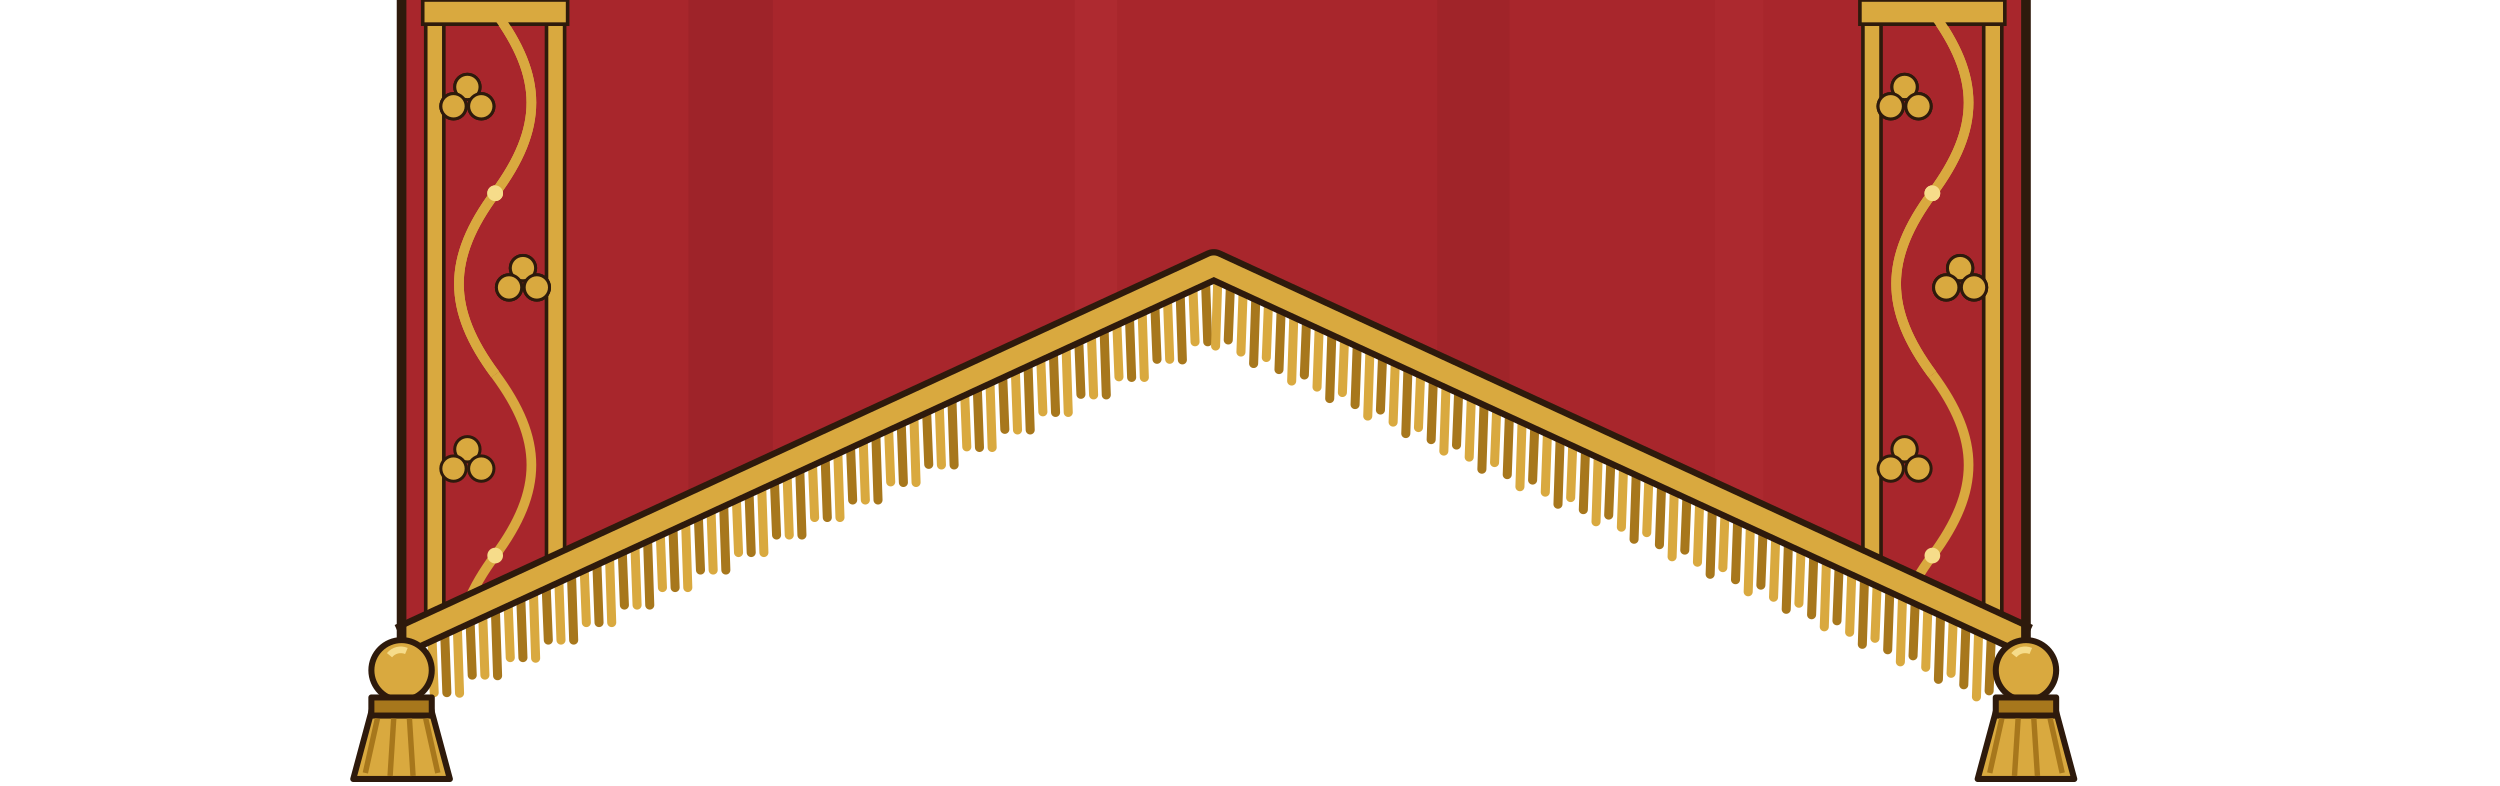
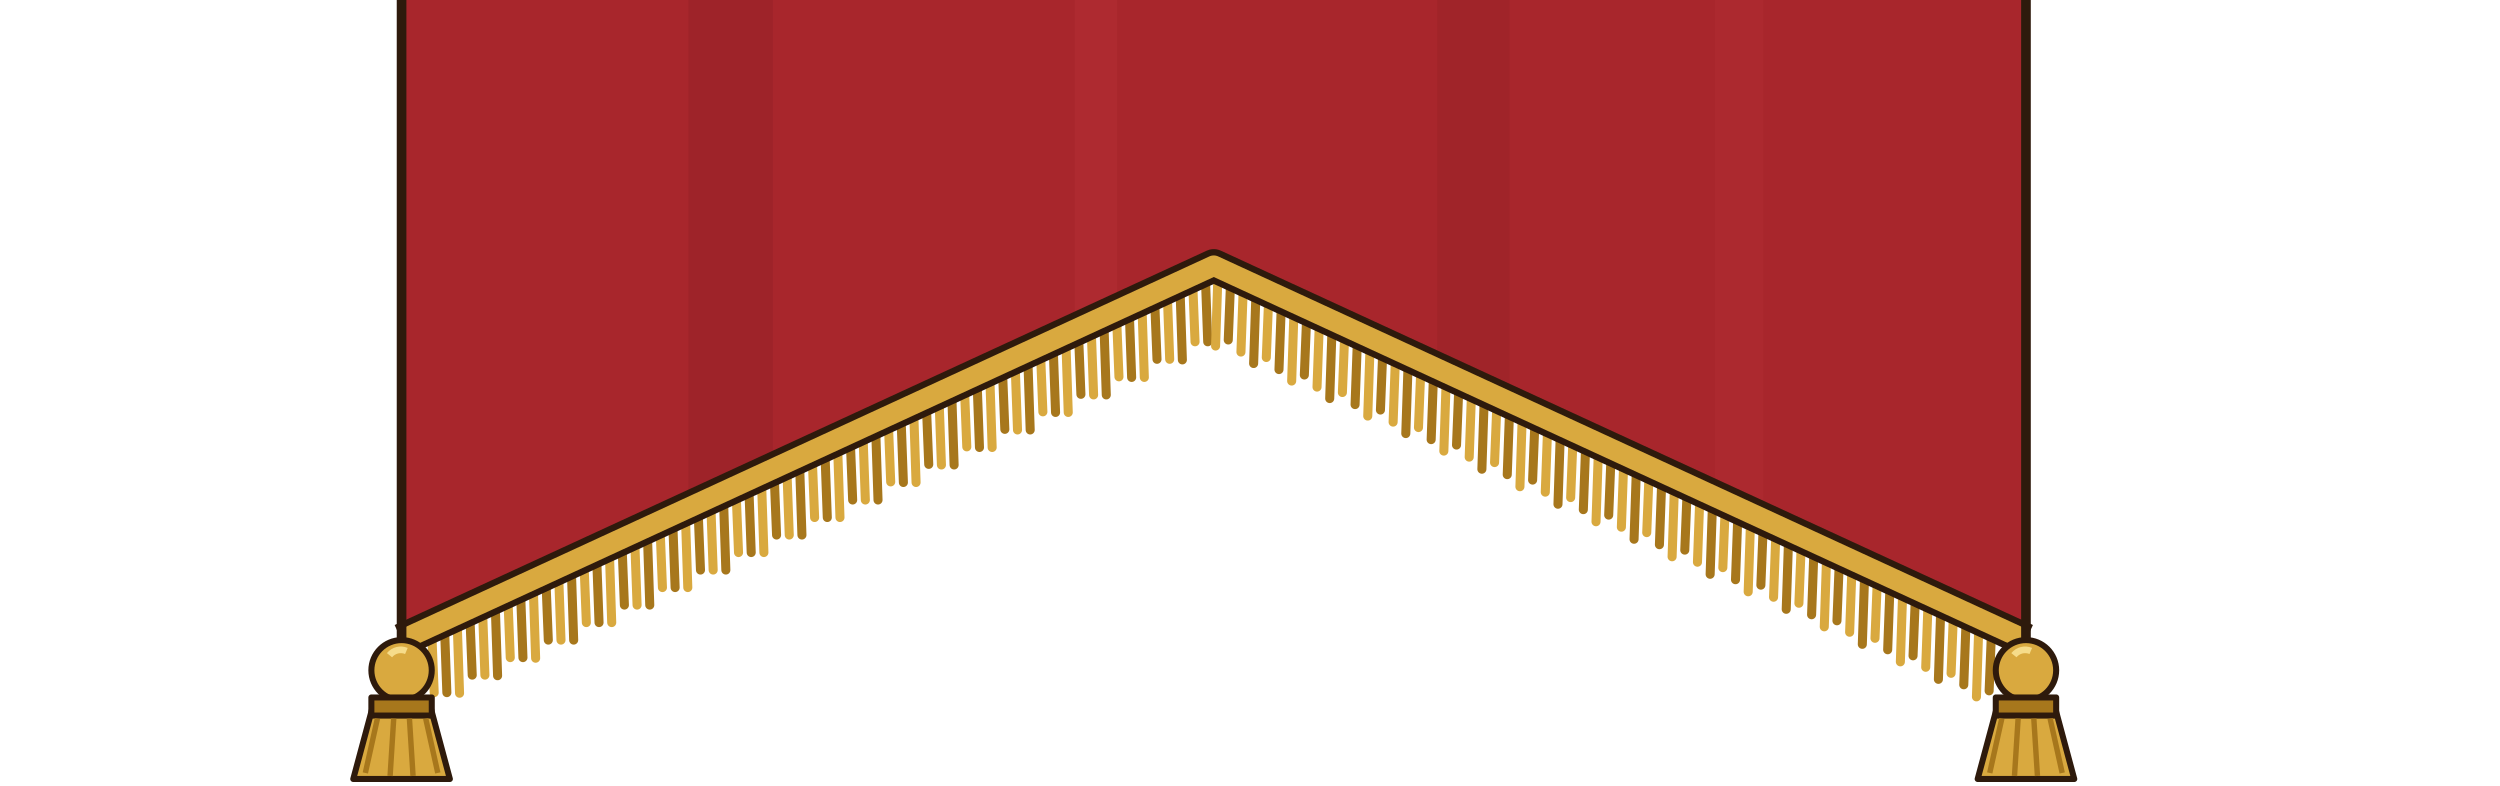
<svg xmlns="http://www.w3.org/2000/svg" viewBox="0 0 414 130">
  <defs>
    <clipPath id="c">
      <path d="M66.5,0H335.5V106L201,44L66.5,106Z" />
    </clipPath>
  </defs>
  <g>
    <path d="M71.5,104.7l0.4,10" stroke="#d9a93f" stroke-width="1.5" stroke-linecap="round" />
    <path d="M73.6,103.7l0.4,11" stroke="#a7771c" stroke-width="1.5" stroke-linecap="round" />
    <path d="M75.7,102.8l0.4,12" stroke="#d9a93f" stroke-width="1.5" stroke-linecap="round" />
    <path d="M77.8,101.8l0.4,10" stroke="#a7771c" stroke-width="1.5" stroke-linecap="round" />
    <path d="M79.9,100.8l0.4,11" stroke="#d9a93f" stroke-width="1.5" stroke-linecap="round" />
    <path d="M82.0,99.9l0.4,12" stroke="#a7771c" stroke-width="1.5" stroke-linecap="round" />
    <path d="M84.1,98.9l0.4,10" stroke="#d9a93f" stroke-width="1.5" stroke-linecap="round" />
    <path d="M86.2,97.9l0.4,11" stroke="#a7771c" stroke-width="1.5" stroke-linecap="round" />
    <path d="M88.3,97.0l0.4,12" stroke="#d9a93f" stroke-width="1.5" stroke-linecap="round" />
    <path d="M90.4,96.0l0.4,10" stroke="#a7771c" stroke-width="1.5" stroke-linecap="round" />
    <path d="M92.5,95.0l0.4,11" stroke="#d9a93f" stroke-width="1.5" stroke-linecap="round" />
    <path d="M94.6,94.0l0.4,12" stroke="#a7771c" stroke-width="1.5" stroke-linecap="round" />
    <path d="M96.7,93.1l0.4,10" stroke="#d9a93f" stroke-width="1.5" stroke-linecap="round" />
    <path d="M98.8,92.1l0.4,11" stroke="#a7771c" stroke-width="1.5" stroke-linecap="round" />
    <path d="M100.9,91.1l0.4,12" stroke="#d9a93f" stroke-width="1.5" stroke-linecap="round" />
    <path d="M103.0,90.2l0.4,10" stroke="#a7771c" stroke-width="1.5" stroke-linecap="round" />
    <path d="M105.1,89.2l0.4,11" stroke="#d9a93f" stroke-width="1.5" stroke-linecap="round" />
    <path d="M107.2,88.2l0.4,12" stroke="#a7771c" stroke-width="1.5" stroke-linecap="round" />
    <path d="M109.3,87.3l0.4,10" stroke="#d9a93f" stroke-width="1.5" stroke-linecap="round" />
    <path d="M111.4,86.3l0.4,11" stroke="#a7771c" stroke-width="1.5" stroke-linecap="round" />
    <path d="M113.5,85.3l0.4,12" stroke="#d9a93f" stroke-width="1.5" stroke-linecap="round" />
    <path d="M115.6,84.4l0.4,10" stroke="#a7771c" stroke-width="1.5" stroke-linecap="round" />
    <path d="M117.7,83.4l0.4,11" stroke="#d9a93f" stroke-width="1.5" stroke-linecap="round" />
    <path d="M119.8,82.4l0.4,12" stroke="#a7771c" stroke-width="1.5" stroke-linecap="round" />
    <path d="M121.9,81.5l0.4,10" stroke="#d9a93f" stroke-width="1.5" stroke-linecap="round" />
    <path d="M124.0,80.5l0.4,11" stroke="#a7771c" stroke-width="1.5" stroke-linecap="round" />
    <path d="M126.1,79.5l0.4,12" stroke="#d9a93f" stroke-width="1.5" stroke-linecap="round" />
    <path d="M128.2,78.6l0.4,10" stroke="#a7771c" stroke-width="1.5" stroke-linecap="round" />
    <path d="M130.3,77.6l0.4,11" stroke="#d9a93f" stroke-width="1.5" stroke-linecap="round" />
    <path d="M132.4,76.6l0.4,12" stroke="#a7771c" stroke-width="1.5" stroke-linecap="round" />
    <path d="M134.5,75.7l0.4,10" stroke="#d9a93f" stroke-width="1.5" stroke-linecap="round" />
    <path d="M136.6,74.7l0.4,11" stroke="#a7771c" stroke-width="1.5" stroke-linecap="round" />
    <path d="M138.7,73.7l0.4,12" stroke="#d9a93f" stroke-width="1.5" stroke-linecap="round" />
    <path d="M140.8,72.8l0.4,10" stroke="#a7771c" stroke-width="1.5" stroke-linecap="round" />
    <path d="M142.9,71.8l0.4,11" stroke="#d9a93f" stroke-width="1.5" stroke-linecap="round" />
    <path d="M145.0,70.8l0.4,12" stroke="#a7771c" stroke-width="1.5" stroke-linecap="round" />
    <path d="M147.1,69.8l0.4,10" stroke="#d9a93f" stroke-width="1.5" stroke-linecap="round" />
    <path d="M149.2,68.9l0.4,11" stroke="#a7771c" stroke-width="1.5" stroke-linecap="round" />
    <path d="M151.3,67.9l0.4,12" stroke="#d9a93f" stroke-width="1.5" stroke-linecap="round" />
    <path d="M153.4,66.9l0.4,10" stroke="#a7771c" stroke-width="1.5" stroke-linecap="round" />
    <path d="M155.5,66.0l0.4,11" stroke="#d9a93f" stroke-width="1.5" stroke-linecap="round" />
    <path d="M157.6,65.0l0.4,12" stroke="#a7771c" stroke-width="1.5" stroke-linecap="round" />
    <path d="M159.7,64.0l0.4,10" stroke="#d9a93f" stroke-width="1.5" stroke-linecap="round" />
    <path d="M161.8,63.1l0.4,11" stroke="#a7771c" stroke-width="1.5" stroke-linecap="round" />
    <path d="M163.9,62.1l0.4,12" stroke="#d9a93f" stroke-width="1.5" stroke-linecap="round" />
    <path d="M166.0,61.1l0.4,10" stroke="#a7771c" stroke-width="1.5" stroke-linecap="round" />
    <path d="M168.1,60.2l0.4,11" stroke="#d9a93f" stroke-width="1.5" stroke-linecap="round" />
    <path d="M170.2,59.2l0.4,12" stroke="#a7771c" stroke-width="1.5" stroke-linecap="round" />
    <path d="M172.3,58.2l0.4,10" stroke="#d9a93f" stroke-width="1.5" stroke-linecap="round" />
    <path d="M174.4,57.3l0.4,11" stroke="#a7771c" stroke-width="1.5" stroke-linecap="round" />
    <path d="M176.5,56.3l0.4,12" stroke="#d9a93f" stroke-width="1.5" stroke-linecap="round" />
    <path d="M178.6,55.3l0.4,10" stroke="#a7771c" stroke-width="1.5" stroke-linecap="round" />
    <path d="M180.7,54.4l0.4,11" stroke="#d9a93f" stroke-width="1.5" stroke-linecap="round" />
    <path d="M182.8,53.4l0.4,12" stroke="#a7771c" stroke-width="1.5" stroke-linecap="round" />
    <path d="M184.9,52.4l0.4,10" stroke="#d9a93f" stroke-width="1.5" stroke-linecap="round" />
    <path d="M187.0,51.5l0.4,11" stroke="#a7771c" stroke-width="1.5" stroke-linecap="round" />
    <path d="M189.1,50.5l0.4,12" stroke="#d9a93f" stroke-width="1.5" stroke-linecap="round" />
    <path d="M191.2,49.5l0.4,10" stroke="#a7771c" stroke-width="1.5" stroke-linecap="round" />
    <path d="M193.3,48.5l0.4,11" stroke="#d9a93f" stroke-width="1.5" stroke-linecap="round" />
    <path d="M195.4,47.6l0.4,12" stroke="#a7771c" stroke-width="1.5" stroke-linecap="round" />
    <path d="M197.5,46.6l0.4,10" stroke="#d9a93f" stroke-width="1.5" stroke-linecap="round" />
    <path d="M199.6,45.6l0.4,11" stroke="#a7771c" stroke-width="1.5" stroke-linecap="round" />
    <path d="M201.7,45.3l-0.4,12" stroke="#d9a93f" stroke-width="1.5" stroke-linecap="round" />
    <path d="M203.8,46.3l-0.4,10" stroke="#a7771c" stroke-width="1.5" stroke-linecap="round" />
    <path d="M205.9,47.3l-0.4,11" stroke="#d9a93f" stroke-width="1.5" stroke-linecap="round" />
    <path d="M208.0,48.2l-0.4,12" stroke="#a7771c" stroke-width="1.5" stroke-linecap="round" />
    <path d="M210.1,49.2l-0.4,10" stroke="#d9a93f" stroke-width="1.5" stroke-linecap="round" />
    <path d="M212.2,50.2l-0.4,11" stroke="#a7771c" stroke-width="1.5" stroke-linecap="round" />
    <path d="M214.3,51.1l-0.4,12" stroke="#d9a93f" stroke-width="1.5" stroke-linecap="round" />
    <path d="M216.4,52.1l-0.4,10" stroke="#a7771c" stroke-width="1.5" stroke-linecap="round" />
    <path d="M218.5,53.1l-0.4,11" stroke="#d9a93f" stroke-width="1.5" stroke-linecap="round" />
    <path d="M220.6,54.0l-0.4,12" stroke="#a7771c" stroke-width="1.5" stroke-linecap="round" />
    <path d="M222.7,55.0l-0.4,10" stroke="#d9a93f" stroke-width="1.5" stroke-linecap="round" />
    <path d="M224.8,56.0l-0.4,11" stroke="#a7771c" stroke-width="1.5" stroke-linecap="round" />
    <path d="M226.9,56.9l-0.4,12" stroke="#d9a93f" stroke-width="1.5" stroke-linecap="round" />
    <path d="M229.0,57.9l-0.4,10" stroke="#a7771c" stroke-width="1.5" stroke-linecap="round" />
    <path d="M231.1,58.9l-0.4,11" stroke="#d9a93f" stroke-width="1.5" stroke-linecap="round" />
    <path d="M233.2,59.8l-0.4,12" stroke="#a7771c" stroke-width="1.5" stroke-linecap="round" />
    <path d="M235.3,60.8l-0.4,10" stroke="#d9a93f" stroke-width="1.5" stroke-linecap="round" />
    <path d="M237.4,61.8l-0.4,11" stroke="#a7771c" stroke-width="1.5" stroke-linecap="round" />
    <path d="M239.5,62.7l-0.4,12" stroke="#d9a93f" stroke-width="1.5" stroke-linecap="round" />
    <path d="M241.6,63.7l-0.4,10" stroke="#a7771c" stroke-width="1.5" stroke-linecap="round" />
    <path d="M243.7,64.7l-0.4,11" stroke="#d9a93f" stroke-width="1.5" stroke-linecap="round" />
    <path d="M245.8,65.7l-0.4,12" stroke="#a7771c" stroke-width="1.5" stroke-linecap="round" />
    <path d="M247.9,66.6l-0.4,10" stroke="#d9a93f" stroke-width="1.5" stroke-linecap="round" />
    <path d="M250.0,67.6l-0.4,11" stroke="#a7771c" stroke-width="1.5" stroke-linecap="round" />
    <path d="M252.1,68.6l-0.4,12" stroke="#d9a93f" stroke-width="1.5" stroke-linecap="round" />
    <path d="M254.2,69.5l-0.4,10" stroke="#a7771c" stroke-width="1.5" stroke-linecap="round" />
    <path d="M256.3,70.5l-0.4,11" stroke="#d9a93f" stroke-width="1.5" stroke-linecap="round" />
    <path d="M258.4,71.5l-0.4,12" stroke="#a7771c" stroke-width="1.5" stroke-linecap="round" />
    <path d="M260.5,72.4l-0.4,10" stroke="#d9a93f" stroke-width="1.5" stroke-linecap="round" />
    <path d="M262.6,73.4l-0.4,11" stroke="#a7771c" stroke-width="1.5" stroke-linecap="round" />
    <path d="M264.7,74.4l-0.4,12" stroke="#d9a93f" stroke-width="1.5" stroke-linecap="round" />
    <path d="M266.8,75.3l-0.4,10" stroke="#a7771c" stroke-width="1.5" stroke-linecap="round" />
    <path d="M268.9,76.3l-0.4,11" stroke="#d9a93f" stroke-width="1.5" stroke-linecap="round" />
    <path d="M271.0,77.3l-0.4,12" stroke="#a7771c" stroke-width="1.5" stroke-linecap="round" />
    <path d="M273.1,78.2l-0.4,10" stroke="#d9a93f" stroke-width="1.5" stroke-linecap="round" />
    <path d="M275.2,79.2l-0.4,11" stroke="#a7771c" stroke-width="1.5" stroke-linecap="round" />
    <path d="M277.3,80.2l-0.4,12" stroke="#d9a93f" stroke-width="1.5" stroke-linecap="round" />
    <path d="M279.4,81.1l-0.4,10" stroke="#a7771c" stroke-width="1.5" stroke-linecap="round" />
    <path d="M281.5,82.1l-0.4,11" stroke="#d9a93f" stroke-width="1.5" stroke-linecap="round" />
    <path d="M283.6,83.1l-0.4,12" stroke="#a7771c" stroke-width="1.5" stroke-linecap="round" />
    <path d="M285.7,84.0l-0.4,10" stroke="#d9a93f" stroke-width="1.5" stroke-linecap="round" />
    <path d="M287.8,85.0l-0.4,11" stroke="#a7771c" stroke-width="1.5" stroke-linecap="round" />
    <path d="M289.9,86.0l-0.4,12" stroke="#d9a93f" stroke-width="1.5" stroke-linecap="round" />
    <path d="M292.0,86.9l-0.4,10" stroke="#a7771c" stroke-width="1.5" stroke-linecap="round" />
    <path d="M294.1,87.9l-0.4,11" stroke="#d9a93f" stroke-width="1.5" stroke-linecap="round" />
    <path d="M296.2,88.9l-0.4,12" stroke="#a7771c" stroke-width="1.5" stroke-linecap="round" />
    <path d="M298.3,89.9l-0.4,10" stroke="#d9a93f" stroke-width="1.5" stroke-linecap="round" />
    <path d="M300.4,90.8l-0.4,11" stroke="#a7771c" stroke-width="1.5" stroke-linecap="round" />
    <path d="M302.5,91.8l-0.4,12" stroke="#d9a93f" stroke-width="1.5" stroke-linecap="round" />
    <path d="M304.6,92.8l-0.4,10" stroke="#a7771c" stroke-width="1.5" stroke-linecap="round" />
    <path d="M306.7,93.7l-0.4,11" stroke="#d9a93f" stroke-width="1.5" stroke-linecap="round" />
    <path d="M308.8,94.7l-0.4,12" stroke="#a7771c" stroke-width="1.5" stroke-linecap="round" />
    <path d="M310.9,95.7l-0.4,10" stroke="#d9a93f" stroke-width="1.5" stroke-linecap="round" />
    <path d="M313.0,96.6l-0.4,11" stroke="#a7771c" stroke-width="1.5" stroke-linecap="round" />
    <path d="M315.1,97.6l-0.4,12" stroke="#d9a93f" stroke-width="1.5" stroke-linecap="round" />
    <path d="M317.2,98.6l-0.4,10" stroke="#a7771c" stroke-width="1.5" stroke-linecap="round" />
    <path d="M319.3,99.5l-0.4,11" stroke="#d9a93f" stroke-width="1.5" stroke-linecap="round" />
    <path d="M321.4,100.5l-0.4,12" stroke="#a7771c" stroke-width="1.5" stroke-linecap="round" />
    <path d="M323.5,101.5l-0.4,10" stroke="#d9a93f" stroke-width="1.5" stroke-linecap="round" />
    <path d="M325.6,102.4l-0.4,11" stroke="#a7771c" stroke-width="1.5" stroke-linecap="round" />
    <path d="M327.7,103.4l-0.4,12" stroke="#d9a93f" stroke-width="1.5" stroke-linecap="round" />
    <path d="M329.8,104.4l-0.4,10" stroke="#a7771c" stroke-width="1.5" stroke-linecap="round" />
  </g>
  <path d="M66.5,0H335.5V106L201,44L66.5,106Z" fill="#a8262c" />
  <g clip-path="url(#c)">
    <rect x="114" y="0" width="14" height="130" fill="#8c1d23" opacity="0.35" />
    <rect x="178" y="0" width="7" height="130" fill="#c0363a" opacity="0.25" />
    <rect x="238" y="0" width="12" height="130" fill="#8c1d23" opacity="0.3" />
    <rect x="284" y="0" width="8" height="130" fill="#c0363a" opacity="0.2" />
-     <path d="M72,4V130M92,4V130M310,4V130M330,4V130" stroke="#2e1a0c" stroke-width="3.6" />
-     <path d="M72,4V130M92,4V130M310,4V130M330,4V130" stroke="#d9a93f" stroke-width="2.4" />
-     <path d="M82.0,2C90.0,12.8 90.0,21.2 82.0,32.0S74.0,51.2 82.0,62" fill="none" stroke="#d9a93f" stroke-width="1.6" />
-     <g fill="#d9a93f" stroke="#2e1a0c" stroke-width=".5">
-       <circle cx="77.4" cy="14.4" r="2.1" />
-       <circle cx="75.1" cy="17.6" r="2.1" />
-       <circle cx="79.7" cy="17.6" r="2.1" />
-     </g>
-     <g fill="#d9a93f" stroke="#2e1a0c" stroke-width=".5">
-       <circle cx="86.6" cy="44.4" r="2.1" />
-       <circle cx="84.3" cy="47.6" r="2.1" />
-       <circle cx="88.9" cy="47.6" r="2.1" />
-     </g>
-     <circle cx="82.0" cy="32.0" r="1.3" fill="#f6dc8a" />
-     <path d="M320.0,2C328.0,12.8 328.0,21.2 320.0,32.0S312.0,51.2 320.0,62" fill="none" stroke="#d9a93f" stroke-width="1.6" />
-     <g fill="#d9a93f" stroke="#2e1a0c" stroke-width=".5">
-       <circle cx="315.4" cy="14.4" r="2.1" />
-       <circle cx="313.1" cy="17.6" r="2.1" />
-       <circle cx="317.7" cy="17.6" r="2.1" />
-     </g>
-     <g fill="#d9a93f" stroke="#2e1a0c" stroke-width=".5">
-       <circle cx="324.6" cy="44.4" r="2.1" />
-       <circle cx="322.3" cy="47.6" r="2.1" />
-       <circle cx="326.9" cy="47.6" r="2.1" />
-     </g>
-     <circle cx="320.0" cy="32.0" r="1.3" fill="#f6dc8a" />
-     <path d="M82.0,62C90.0,72.8 90.0,81.2 82.0,92.0S74.0,111.2 82.0,122" fill="none" stroke="#d9a93f" stroke-width="1.6" />
-     <g fill="#d9a93f" stroke="#2e1a0c" stroke-width=".5">
-       <circle cx="77.4" cy="74.4" r="2.1" />
-       <circle cx="75.1" cy="77.6" r="2.1" />
-       <circle cx="79.7" cy="77.6" r="2.1" />
-     </g>
-     <g fill="#d9a93f" stroke="#2e1a0c" stroke-width=".5">
-       <circle cx="86.6" cy="104.4" r="2.1" />
-       <circle cx="84.3" cy="107.6" r="2.1" />
-       <circle cx="88.9" cy="107.6" r="2.1" />
-     </g>
-     <circle cx="82.0" cy="92.0" r="1.3" fill="#f6dc8a" />
-     <path d="M320.0,62C328.0,72.8 328.0,81.2 320.0,92.0S312.0,111.2 320.0,122" fill="none" stroke="#d9a93f" stroke-width="1.6" />
-     <g fill="#d9a93f" stroke="#2e1a0c" stroke-width=".5">
-       <circle cx="315.4" cy="74.4" r="2.1" />
-       <circle cx="313.1" cy="77.6" r="2.1" />
-       <circle cx="317.7" cy="77.6" r="2.1" />
-     </g>
-     <g fill="#d9a93f" stroke="#2e1a0c" stroke-width=".5">
-       <circle cx="324.6" cy="104.4" r="2.1" />
-       <circle cx="322.3" cy="107.6" r="2.1" />
-       <circle cx="326.9" cy="107.6" r="2.1" />
-     </g>
-     <circle cx="320.0" cy="92.0" r="1.3" fill="#f6dc8a" />
-     <rect x="70" y="0" width="24" height="4" fill="#d9a93f" stroke="#2e1a0c" stroke-width=".6" />
-     <path d="M82.0,2C90.0,12.8 90.0,21.2 82.0,32.0S74.0,51.2 82.0,62" fill="none" stroke="#d9a93f" stroke-width="1.6" />
-     <g fill="#d9a93f" stroke="#2e1a0c" stroke-width=".5">
-       <circle cx="77.4" cy="14.4" r="2.1" />
-       <circle cx="75.1" cy="17.6" r="2.1" />
-       <circle cx="79.7" cy="17.6" r="2.1" />
-     </g>
-     <g fill="#d9a93f" stroke="#2e1a0c" stroke-width=".5">
-       <circle cx="86.6" cy="44.4" r="2.1" />
-       <circle cx="84.3" cy="47.6" r="2.1" />
-       <circle cx="88.9" cy="47.6" r="2.1" />
-     </g>
-     <circle cx="82.0" cy="32.0" r="1.3" fill="#f6dc8a" />
-     <rect x="308" y="0" width="24" height="4" fill="#d9a93f" stroke="#2e1a0c" stroke-width=".6" />
-     <path d="M320.0,2C328.0,12.8 328.0,21.2 320.0,32.0S312.0,51.2 320.0,62" fill="none" stroke="#d9a93f" stroke-width="1.6" />
-     <g fill="#d9a93f" stroke="#2e1a0c" stroke-width=".5">
-       <circle cx="315.4" cy="14.4" r="2.1" />
-       <circle cx="313.1" cy="17.6" r="2.1" />
-       <circle cx="317.7" cy="17.6" r="2.1" />
-     </g>
-     <g fill="#d9a93f" stroke="#2e1a0c" stroke-width=".5">
-       <circle cx="324.6" cy="44.4" r="2.1" />
-       <circle cx="322.3" cy="47.6" r="2.1" />
-       <circle cx="326.9" cy="47.6" r="2.1" />
-     </g>
-     <circle cx="320.0" cy="32.0" r="1.3" fill="#f6dc8a" />
  </g>
  <path d="M66.5,106L201,44L335.5,106" fill="none" stroke="#2e1a0c" stroke-width="5.5" stroke-linejoin="round" />
  <path d="M66.5,106L201,44L335.5,106" fill="none" stroke="#d9a93f" stroke-width="3.4" stroke-linejoin="round" />
  <path d="M66.5,0V106M335.5,0V106" stroke="#2e1a0c" stroke-width="1.6" />
  <g stroke="#2e1a0c" stroke-width="1" stroke-linejoin="round">
    <circle cx="66.5" cy="111" r="5" fill="#d9a93f" />
    <path d="M62.0,116H71.0L74.5,129H58.5Z" fill="#d9a93f" />
    <rect x="61.5" y="115.5" width="10" height="3" fill="#a7771c" />
  </g>
  <path d="M62.5,119l-2,9M65.2,119l-.6,9.5M67.8,119l.6,9.5M70.5,119l2,9" stroke="#a7771c" stroke-width=".9" />
  <path d="M64.5,108.5a2.4,2.4 0 0 1 2.8,-.7" fill="none" stroke="#f6dc8a" stroke-width="1.1" />
  <g stroke="#2e1a0c" stroke-width="1" stroke-linejoin="round">
    <circle cx="335.5" cy="111" r="5" fill="#d9a93f" />
    <path d="M331.0,116H340.0L343.5,129H327.5Z" fill="#d9a93f" />
    <rect x="330.5" y="115.5" width="10" height="3" fill="#a7771c" />
  </g>
  <path d="M331.5,119l-2,9M334.2,119l-.6,9.5M336.8,119l.6,9.5M339.5,119l2,9" stroke="#a7771c" stroke-width=".9" />
  <path d="M333.5,108.5a2.4,2.4 0 0 1 2.8,-.7" fill="none" stroke="#f6dc8a" stroke-width="1.1" />
</svg>
